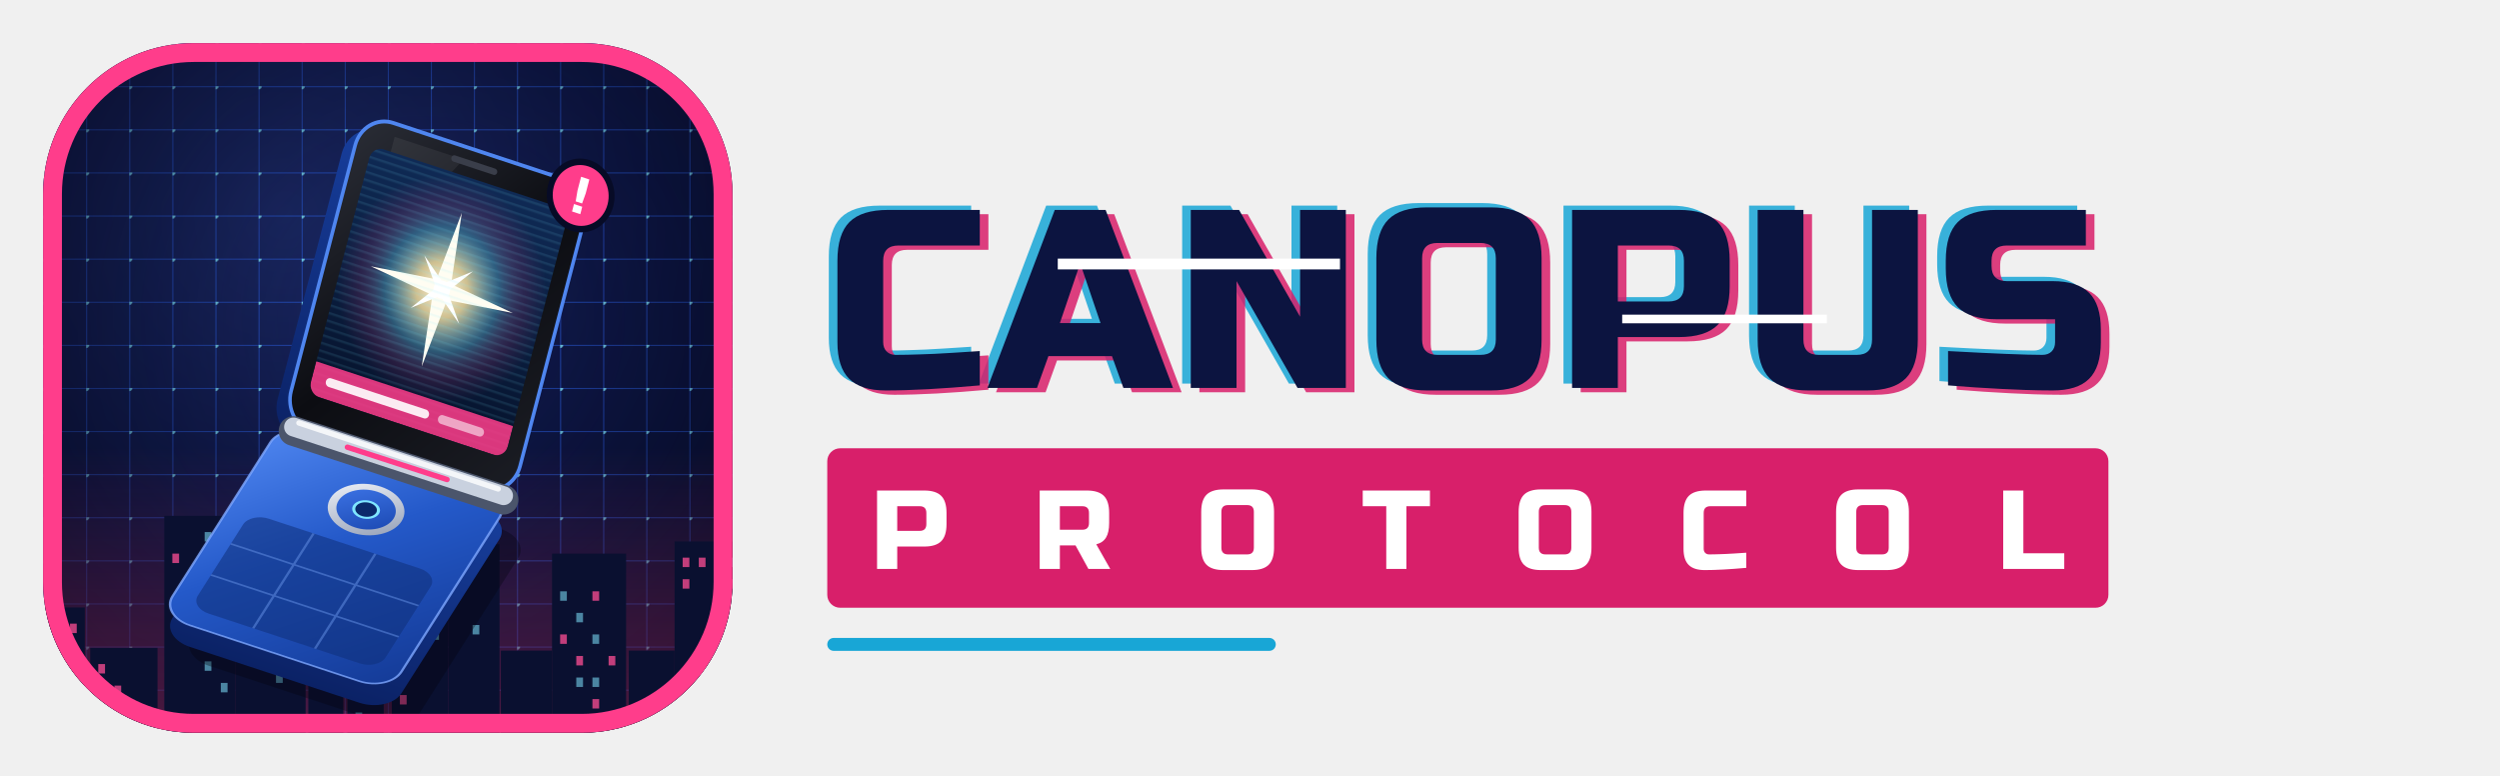
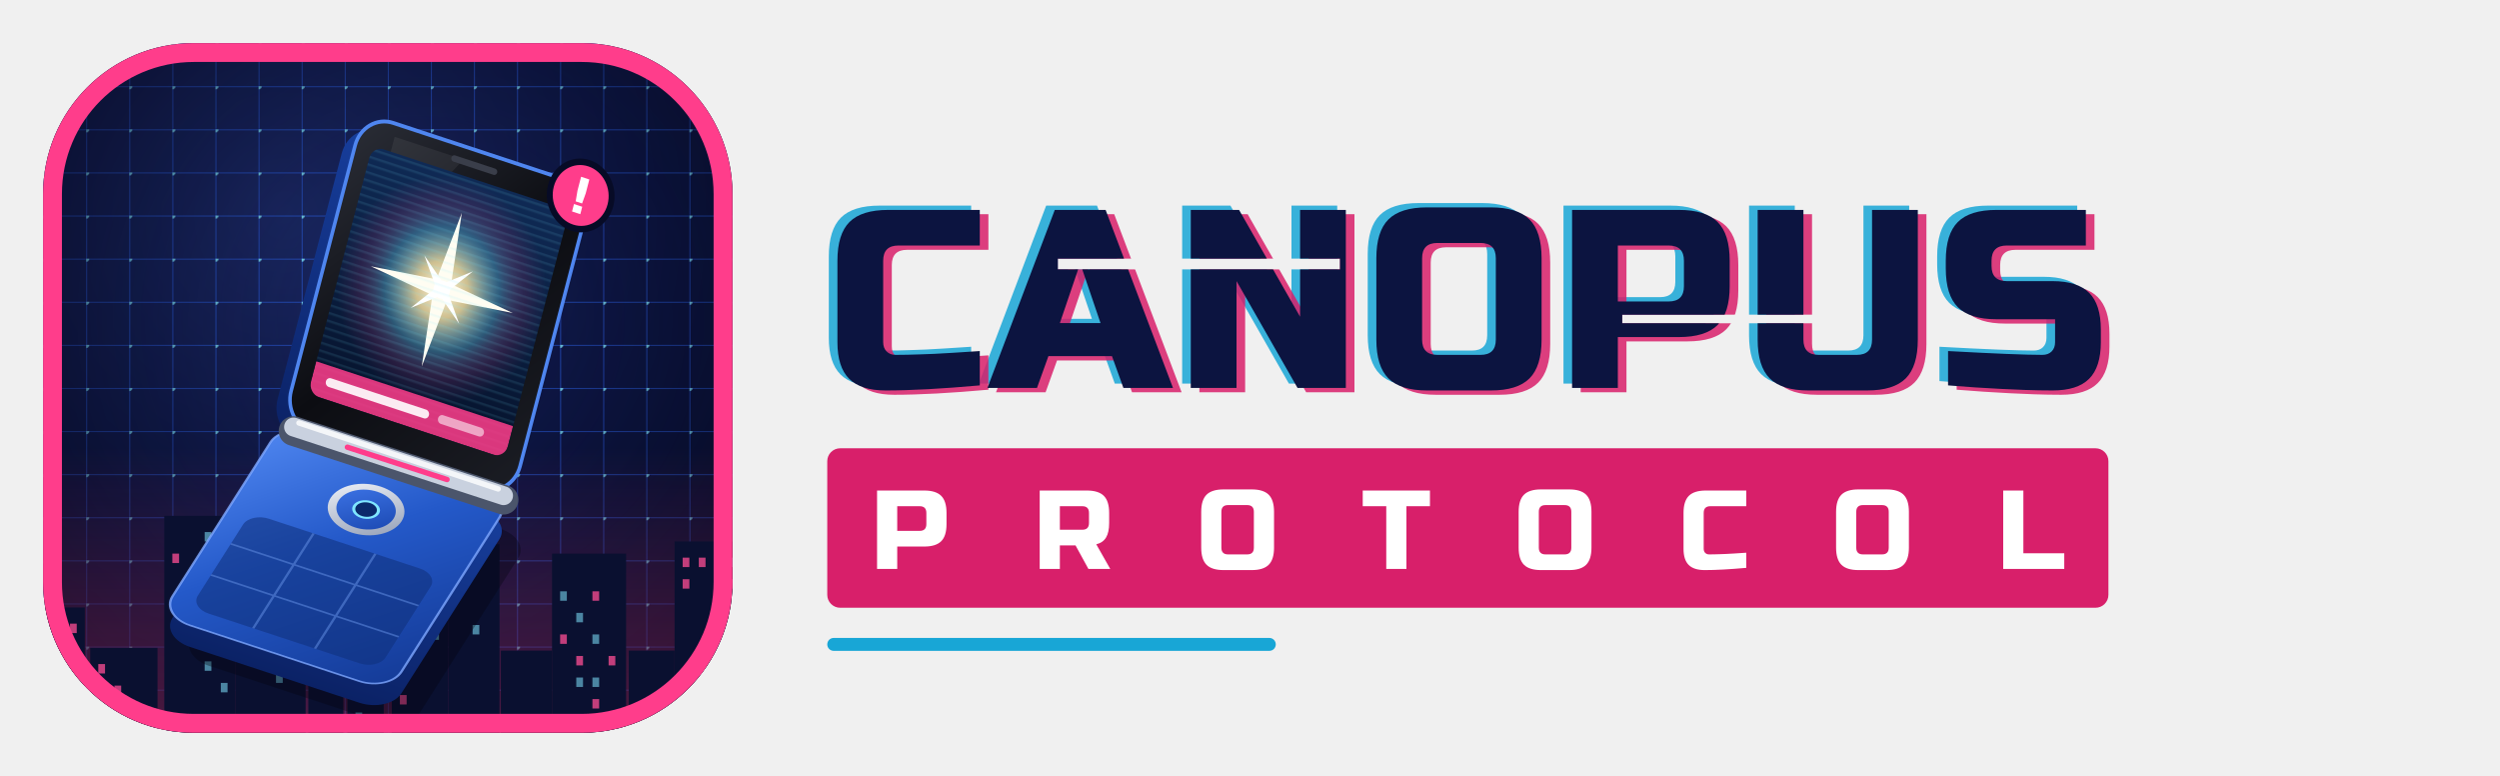
<svg xmlns="http://www.w3.org/2000/svg" viewBox="0 0 1160 360" width="1160" height="360">
  <g transform="translate(20,20) scale(0.625)">
    <defs>
      <radialGradient id="sky" cx="0.35" cy="0.25" r="0.95">
        <stop offset="0" stop-color="#1c2a66" />
        <stop offset="0.55" stop-color="#0c1440" />
        <stop offset="1" stop-color="#05081c" />
      </radialGradient>
      <linearGradient id="shell" x1="0" y1="0" x2="1" y2="1">
        <stop offset="0" stop-color="#4f86f0" />
        <stop offset=".45" stop-color="#2459c9" />
        <stop offset="1" stop-color="#143a96" />
      </linearGradient>
      <linearGradient id="shellDark" x1="0" y1="0" x2="0" y2="1">
        <stop offset="0" stop-color="#173e9c" />
        <stop offset="1" stop-color="#0b2266" />
      </linearGradient>
      <linearGradient id="bodyDeep" x1="0" y1="0" x2="1" y2="1">
        <stop offset="0" stop-color="#3d74e6" />
        <stop offset="1" stop-color="#1a47b0" />
      </linearGradient>
      <linearGradient id="face" x1="0" y1="0" x2="1" y2="1">
        <stop offset="0" stop-color="#2a2d36" />
        <stop offset=".5" stop-color="#0c0d12" />
        <stop offset="1" stop-color="#1b1d24" />
      </linearGradient>
      <linearGradient id="ring" x1="0" y1="0" x2="1" y2="1">
        <stop offset="0" stop-color="#f2f5fb" />
        <stop offset="1" stop-color="#8f9bb3" />
      </linearGradient>
      <linearGradient id="screen" x1="0" y1="0" x2="0" y2="1">
        <stop offset="0" stop-color="#0f2a55" />
        <stop offset="1" stop-color="#06122b" />
      </linearGradient>
      <radialGradient id="glow" cx="0.5" cy="0.5" r="0.5">
        <stop offset="0" stop-color="#fffbe6" stop-opacity="1" />
        <stop offset="0.25" stop-color="#ffe7a3" stop-opacity=".8" />
        <stop offset="0.55" stop-color="#7fe6ff" stop-opacity=".3" />
        <stop offset="0.8" stop-color="#ff3d8b" stop-opacity=".12" />
        <stop offset="1" stop-color="#ff3d8b" stop-opacity="0" />
      </radialGradient>
      <radialGradient id="keyRing" cx="0.4" cy="0.35" r="0.7">
        <stop offset="0" stop-color="#ffffff" />
        <stop offset="1" stop-color="#aab5c9" />
      </radialGradient>
      <linearGradient id="hinge" x1="0" y1="0" x2="0" y2="1">
        <stop offset="0" stop-color="#dfe5ef" />
        <stop offset=".5" stop-color="#8a96ad" />
        <stop offset="1" stop-color="#4b556b" />
      </linearGradient>
      <linearGradient id="haze" x1="0" y1="0" x2="0" y2="1">
        <stop offset="0" stop-color="#ff3d8b" stop-opacity="0" />
        <stop offset="1" stop-color="#ff3d8b" stop-opacity=".28" />
      </linearGradient>
      <pattern id="grid" width="32" height="32" patternUnits="userSpaceOnUse">
        <path d="M32 0 H0 V32" fill="none" stroke="#2f6bff" stroke-width="1.6" opacity=".55" />
        <circle cx="0" cy="0" r="2.4" fill="#7fe6ff" opacity=".9" />
      </pattern>
      <radialGradient id="gridFade" cx="0.55" cy="0.4" r="0.75">
        <stop offset="0" stop-color="#0c1440" stop-opacity="0" />
        <stop offset="1" stop-color="#05081c" stop-opacity=".75" />
      </radialGradient>
      <pattern id="scan" width="6" height="6" patternUnits="userSpaceOnUse">
        <rect width="6" height="2" fill="#7fe6ff" opacity=".10" />
      </pattern>
      <clipPath id="scr">
        <rect x="14" y="22" width="172" height="200" rx="10" />
      </clipPath>
      <clipPath id="tile">
        <rect width="512" height="512" rx="112" />
      </clipPath>
    </defs>
    <g clip-path="url(#tile)">
      <rect width="512" height="512" fill="url(#sky)" />
      <rect width="512" height="512" fill="url(#grid)" />
      <rect width="512" height="512" fill="url(#gridFade)" />
      <rect x="0" y="300" width="512" height="212" fill="url(#haze)" />
      <rect x="-10" y="419" width="41" height="103" fill="#0a1030" />
      <rect x="20" y="431" width="5" height="7" fill="#ff4d94" opacity=".75" />
      <rect x="-4" y="447" width="5" height="7" fill="#ff4d94" opacity=".75" />
      <rect x="-4" y="495" width="5" height="7" fill="#7fe6ff" opacity=".55" />
      <rect x="35" y="449" width="50" height="73" fill="#0a1030" />
      <rect x="41" y="461" width="5" height="7" fill="#ff4d94" opacity=".75" />
      <rect x="53" y="477" width="5" height="7" fill="#ff4d94" opacity=".75" />
      <rect x="90" y="351" width="53" height="171" fill="#0a1030" />
      <rect x="120" y="363" width="5" height="7" fill="#7fe6ff" opacity=".55" />
      <rect x="96" y="379" width="5" height="7" fill="#ff4d94" opacity=".75" />
      <rect x="120" y="427" width="5" height="7" fill="#ff4d94" opacity=".75" />
      <rect x="120" y="459" width="5" height="7" fill="#7fe6ff" opacity=".55" />
      <rect x="132" y="475" width="5" height="7" fill="#7fe6ff" opacity=".55" />
      <rect x="143" y="344" width="52" height="178" fill="#0a1030" />
      <rect x="173" y="356" width="5" height="7" fill="#7fe6ff" opacity=".55" />
      <rect x="185" y="388" width="5" height="7" fill="#ff4d94" opacity=".75" />
      <rect x="149" y="404" width="5" height="7" fill="#ff4d94" opacity=".75" />
      <rect x="161" y="404" width="5" height="7" fill="#7fe6ff" opacity=".55" />
      <rect x="185" y="436" width="5" height="7" fill="#7fe6ff" opacity=".55" />
      <rect x="173" y="468" width="5" height="7" fill="#7fe6ff" opacity=".55" />
      <rect x="197" y="346" width="26" height="176" fill="#0a1030" />
      <rect x="203" y="406" width="5" height="7" fill="#7fe6ff" opacity=".55" />
      <rect x="226" y="437" width="27" height="85" fill="#0a1030" />
      <rect x="232" y="449" width="5" height="7" fill="#ff4d94" opacity=".75" />
      <rect x="244" y="481" width="5" height="7" fill="#7fe6ff" opacity=".55" />
      <rect x="232" y="497" width="5" height="7" fill="#7fe6ff" opacity=".55" />
      <rect x="259" y="376" width="42" height="146" fill="#0a1030" />
      <rect x="265" y="388" width="5" height="7" fill="#7fe6ff" opacity=".55" />
      <rect x="277" y="404" width="5" height="7" fill="#7fe6ff" opacity=".55" />
      <rect x="289" y="436" width="5" height="7" fill="#7fe6ff" opacity=".55" />
      <rect x="265" y="484" width="5" height="7" fill="#ff4d94" opacity=".75" />
      <rect x="301" y="372" width="38" height="150" fill="#0a1030" />
      <rect x="319" y="384" width="5" height="7" fill="#7fe6ff" opacity=".55" />
      <rect x="319" y="432" width="5" height="7" fill="#7fe6ff" opacity=".55" />
      <rect x="340" y="451" width="38" height="71" fill="#0a1030" />
      <rect x="378" y="379" width="55" height="143" fill="#0a1030" />
      <rect x="384" y="407" width="5" height="7" fill="#7fe6ff" opacity=".55" />
      <rect x="408" y="407" width="5" height="7" fill="#ff4d94" opacity=".75" />
      <rect x="396" y="423" width="5" height="7" fill="#7fe6ff" opacity=".55" />
      <rect x="384" y="439" width="5" height="7" fill="#ff4d94" opacity=".75" />
      <rect x="408" y="439" width="5" height="7" fill="#7fe6ff" opacity=".55" />
      <rect x="396" y="455" width="5" height="7" fill="#ff4d94" opacity=".75" />
      <rect x="420" y="455" width="5" height="7" fill="#ff4d94" opacity=".75" />
      <rect x="396" y="471" width="5" height="7" fill="#7fe6ff" opacity=".55" />
      <rect x="408" y="471" width="5" height="7" fill="#7fe6ff" opacity=".55" />
      <rect x="408" y="487" width="5" height="7" fill="#ff4d94" opacity=".75" />
      <rect x="384" y="503" width="5" height="7" fill="#7fe6ff" opacity=".55" />
      <rect x="408" y="503" width="5" height="7" fill="#7fe6ff" opacity=".55" />
      <rect x="435" y="451" width="34" height="71" fill="#0a1030" />
      <rect x="469" y="370" width="56" height="152" fill="#0a1030" />
      <rect x="475" y="382" width="5" height="7" fill="#ff4d94" opacity=".75" />
      <rect x="487" y="382" width="5" height="7" fill="#ff4d94" opacity=".75" />
      <rect x="499" y="382" width="5" height="7" fill="#7fe6ff" opacity=".55" />
      <rect x="511" y="382" width="5" height="7" fill="#7fe6ff" opacity=".55" />
      <rect x="475" y="398" width="5" height="7" fill="#ff4d94" opacity=".75" />
      <rect x="511" y="398" width="5" height="7" fill="#ff4d94" opacity=".75" />
      <rect x="511" y="430" width="5" height="7" fill="#7fe6ff" opacity=".55" />
      <rect x="487" y="446" width="5" height="7" fill="#7fe6ff" opacity=".55" />
      <rect x="487" y="462" width="5" height="7" fill="#ff4d94" opacity=".75" />
      <rect x="499" y="462" width="5" height="7" fill="#7fe6ff" opacity=".55" />
      <g transform="translate(14,30)" opacity=".35">
        <g transform="matrix(0.85,0.28,-0.35,0.55,178,282)">
          <rect x="0" y="0" width="200" height="260" rx="26" fill="#02040f" />
        </g>
      </g>
      <g transform="translate(0,16)">
        <g transform="matrix(0.85,0.28,-0.35,0.55,178,282)">
          <rect x="0" y="0" width="200" height="260" rx="26" fill="url(#shellDark)" />
        </g>
      </g>
      <g transform="matrix(0.85,0.28,-0.35,0.55,178,282)">
        <rect x="0" y="0" width="200" height="260" rx="26" fill="url(#shell)" stroke="#7fa8ff" stroke-opacity=".8" stroke-width="2" />
        <circle cx="100" cy="66" r="31" fill="url(#ring)" />
        <circle cx="100" cy="66" r="24" fill="url(#bodyDeep)" />
        <circle cx="100" cy="66" r="10" fill="#0b2a6b" stroke="#7fe6ff" stroke-width="2.5" />
        <rect x="18" y="112" width="164" height="128" rx="16" fill="#0f2f7a" opacity=".55" />
        <path d="M18 154 H182 M18 196 H182 M73 112 V240 M127 112 V240" stroke="#5f8be0" stroke-width="2" opacity=".55" />
      </g>
      <g transform="translate(-10,6)">
        <g transform="matrix(0.85,0.28,-0.24,0.92,238,52)">
          <rect x="0" y="0" width="200" height="250" rx="26" fill="url(#shellDark)" />
        </g>
      </g>
      <g transform="matrix(0.85,0.28,-0.24,0.92,238,52)">
        <rect x="0" y="0" width="200" height="250" rx="26" fill="url(#face)" stroke="#4f86f0" stroke-width="3" />
        <path d="M30 10 L90 10 L30 120 Z" fill="#ffffff" opacity=".06" />
        <rect x="14" y="22" width="172" height="200" rx="10" fill="url(#screen)" />
        <circle cx="100" cy="112" r="88" fill="url(#glow)" clip-path="url(#scr)" />
        <polygon points="100.00,50.00 106.36,105.64 162.00,112.00 106.36,118.36 100.00,174.00 93.64,118.36 38.00,112.00 93.64,105.64" fill="#fffdf2" />
        <polygon points="100.00,82.00 103.54,108.46 130.00,112.00 103.54,115.54 100.00,142.00 96.46,115.54 70.00,112.00 96.46,108.46" fill="#ffffff" transform="rotate(45 100 112)" />
        <circle cx="100" cy="112" r="7" fill="#fff" />
        <rect x="14" y="22" width="172" height="200" fill="url(#scan)" clip-path="url(#scr)" />
        <rect x="14" y="196" width="172" height="26" fill="#ff3d8b" opacity=".85" clip-path="url(#scr)" />
        <rect x="26" y="205" width="90" height="7" rx="3.5" fill="#ffffff" opacity=".9" />
        <rect x="124" y="205" width="40" height="7" rx="3.5" fill="#ffffff" opacity=".55" />
        <rect x="80" y="9" width="40" height="5" rx="2.5" fill="#3a3e4a" />
        <circle cx="192" cy="8" r="26" fill="#ff3d8b" stroke="#070b26" stroke-width="5" />
        <path transform="translate(186.4,22)" d="M2.0 -6.0H9.2V0.0H2.0ZM2.8 -8.4 2.0 -16.8V-28.0H9.2V-16.8L8.4 -8.4Z" fill="#ffffff" />
      </g>
      <line x1="186" y1="288" x2="342" y2="339" stroke="#4b556b" stroke-width="22" stroke-linecap="round" />
      <line x1="186" y1="285" x2="342" y2="336" stroke="#c9d1df" stroke-width="14" stroke-linecap="round" />
      <line x1="190" y1="282" x2="338" y2="331" stroke="#ffffff" stroke-width="4" stroke-linecap="round" opacity=".8" />
      <line x1="226" y1="300" x2="300" y2="324" stroke="#ff3d8b" stroke-width="4" stroke-linecap="round" />
    </g>
    <rect x="7" y="7" width="498" height="498" rx="105" fill="none" stroke="#ff3d8b" stroke-width="14" />
  </g>
-   <path transform="translate(380,178)" d="M70.8 -1.18Q44.486 1.18 27.14 1.18Q15.576 1.18 10.148 -4.248Q4.72 -9.676 4.72 -21.24V-59.0Q4.72 -71.39 10.325 -76.995Q15.93 -82.6 28.32 -82.6H70.8V-66.08H33.04Q25.96 -66.08 25.96 -59.0V-21.24Q25.96 -18.526 27.553 -16.933Q29.146 -15.34 31.624 -15.34Q34.102 -15.34 37.052 -15.399Q40.002 -15.458 43.188 -15.576Q46.374 -15.694 49.619 -15.812Q52.864 -15.93 57.997 -16.284Q63.13 -16.638 70.8 -17.11ZM97.35 0.0H74.34L105.61 -82.6H129.21L160.48 0.0H137.47L132.16 -14.75H102.66ZM107.97 -30.09H126.85L117.41 -57.82ZM240.72 0.0H218.3L189.98 -49.56V0.0H168.74V-82.6H191.16L219.48 -33.04V-82.6H240.72ZM310.34 -60.18Q310.34 -67.26 303.26 -67.26H283.2Q276.12 -67.26 276.12 -60.18V-22.42Q276.12 -15.34 283.2 -15.34H303.26Q310.34 -15.34 310.34 -22.42ZM331.58 -22.42Q331.58 -10.03 325.975 -4.425Q320.37 1.18 307.98 1.18H278.48Q266.09 1.18 260.485 -4.425Q254.88 -10.03 254.88 -22.42V-60.18Q254.88 -72.57 260.485 -78.175Q266.09 -83.78 278.48 -83.78H307.98Q320.37 -83.78 325.975 -78.175Q331.58 -72.57 331.58 -60.18ZM345.74 -82.6H395.3Q407.69 -82.6 413.295 -76.995Q418.9 -71.39 418.9 -59.0V-47.2Q418.9 -34.81 413.295 -29.205Q407.69 -23.6 395.3 -23.6H366.98V0.0H345.74ZM397.66 -59.0Q397.66 -66.08 390.58 -66.08H366.98V-40.12H390.58Q397.66 -40.12 397.66 -47.2ZM484.98 -82.6H506.22V-22.42Q506.22 -10.03 500.615 -4.425Q495.01 1.18 482.62 1.18H455.48Q443.09 1.18 437.485 -4.425Q431.88 -10.03 431.88 -22.42V-82.6H453.12V-22.42Q453.12 -15.34 460.2 -15.34H477.9Q484.98 -15.34 484.98 -22.42ZM520.262 -17.11Q552.594 -15.34 564.04 -15.34Q566.754 -15.34 568.347 -16.933Q569.94 -18.526 569.94 -21.24V-31.86H542.8Q530.41 -31.86 524.805 -37.465Q519.2 -43.07 519.2 -55.46V-59.0Q519.2 -71.39 524.805 -76.995Q530.41 -82.6 542.8 -82.6H584.218V-66.08H547.52Q540.44 -66.08 540.44 -59.0V-56.64Q540.44 -49.56 547.52 -49.56H568.76Q580.324 -49.56 585.752 -44.132Q591.18 -38.704 591.18 -27.14V-21.24Q591.18 -9.676 585.752 -4.248Q580.324 1.18 568.76 1.18Q562.742 1.18 556.016 0.944L545.16 0.472Q533.124 -0.118 520.262 -1.18Z" fill="#18a6d6" opacity=".85" />
-   <path transform="translate(388,182)" d="M70.8 -1.18Q44.486 1.18 27.14 1.18Q15.576 1.18 10.148 -4.248Q4.72 -9.676 4.72 -21.24V-59.0Q4.72 -71.39 10.325 -76.995Q15.93 -82.6 28.32 -82.6H70.8V-66.08H33.04Q25.96 -66.08 25.96 -59.0V-21.24Q25.96 -18.526 27.553 -16.933Q29.146 -15.34 31.624 -15.34Q34.102 -15.34 37.052 -15.399Q40.002 -15.458 43.188 -15.576Q46.374 -15.694 49.619 -15.812Q52.864 -15.93 57.997 -16.284Q63.13 -16.638 70.8 -17.11ZM97.35 0.0H74.34L105.61 -82.6H129.21L160.48 0.0H137.47L132.16 -14.75H102.66ZM107.97 -30.09H126.85L117.41 -57.82ZM240.72 0.0H218.3L189.98 -49.56V0.0H168.74V-82.6H191.16L219.48 -33.04V-82.6H240.72ZM310.34 -60.18Q310.34 -67.26 303.26 -67.26H283.2Q276.12 -67.26 276.12 -60.18V-22.42Q276.12 -15.34 283.2 -15.34H303.26Q310.34 -15.34 310.34 -22.42ZM331.58 -22.42Q331.58 -10.03 325.975 -4.425Q320.37 1.18 307.98 1.18H278.48Q266.09 1.18 260.485 -4.425Q254.88 -10.03 254.88 -22.42V-60.18Q254.88 -72.57 260.485 -78.175Q266.09 -83.78 278.48 -83.78H307.98Q320.37 -83.78 325.975 -78.175Q331.58 -72.57 331.58 -60.18ZM345.74 -82.6H395.3Q407.69 -82.6 413.295 -76.995Q418.9 -71.39 418.9 -59.0V-47.2Q418.9 -34.81 413.295 -29.205Q407.69 -23.6 395.3 -23.6H366.98V0.0H345.74ZM397.66 -59.0Q397.66 -66.08 390.58 -66.08H366.98V-40.12H390.58Q397.66 -40.12 397.66 -47.2ZM484.98 -82.6H506.22V-22.42Q506.22 -10.03 500.615 -4.425Q495.01 1.18 482.62 1.18H455.48Q443.09 1.18 437.485 -4.425Q431.88 -10.03 431.88 -22.42V-82.6H453.12V-22.42Q453.12 -15.34 460.2 -15.34H477.9Q484.98 -15.34 484.98 -22.42ZM520.262 -17.11Q552.594 -15.34 564.04 -15.34Q566.754 -15.34 568.347 -16.933Q569.94 -18.526 569.94 -21.24V-31.86H542.8Q530.41 -31.86 524.805 -37.465Q519.2 -43.07 519.2 -55.46V-59.0Q519.2 -71.39 524.805 -76.995Q530.41 -82.6 542.8 -82.6H584.218V-66.08H547.52Q540.44 -66.08 540.44 -59.0V-56.64Q540.44 -49.56 547.52 -49.56H568.76Q580.324 -49.56 585.752 -44.132Q591.18 -38.704 591.18 -27.14V-21.24Q591.18 -9.676 585.752 -4.248Q580.324 1.18 568.76 1.18Q562.742 1.18 556.016 0.944L545.16 0.472Q533.124 -0.118 520.262 -1.18Z" fill="#d81f6a" opacity=".85" />
-   <path transform="translate(384,180)" d="M70.8 -1.18Q44.486 1.18 27.14 1.18Q15.576 1.18 10.148 -4.248Q4.72 -9.676 4.72 -21.24V-59.0Q4.72 -71.39 10.325 -76.995Q15.93 -82.6 28.32 -82.6H70.8V-66.08H33.04Q25.96 -66.08 25.96 -59.0V-21.24Q25.96 -18.526 27.553 -16.933Q29.146 -15.34 31.624 -15.34Q34.102 -15.34 37.052 -15.399Q40.002 -15.458 43.188 -15.576Q46.374 -15.694 49.619 -15.812Q52.864 -15.93 57.997 -16.284Q63.13 -16.638 70.8 -17.11ZM97.35 0.0H74.34L105.61 -82.6H129.21L160.48 0.0H137.47L132.16 -14.75H102.66ZM107.97 -30.09H126.85L117.41 -57.82ZM240.72 0.0H218.3L189.98 -49.56V0.0H168.74V-82.6H191.16L219.48 -33.04V-82.6H240.72ZM310.34 -60.18Q310.34 -67.26 303.26 -67.26H283.2Q276.12 -67.26 276.12 -60.18V-22.42Q276.12 -15.34 283.2 -15.34H303.26Q310.34 -15.34 310.34 -22.42ZM331.58 -22.42Q331.58 -10.03 325.975 -4.425Q320.37 1.18 307.98 1.18H278.48Q266.09 1.18 260.485 -4.425Q254.88 -10.03 254.88 -22.42V-60.18Q254.88 -72.57 260.485 -78.175Q266.09 -83.78 278.48 -83.78H307.98Q320.37 -83.78 325.975 -78.175Q331.58 -72.57 331.58 -60.18ZM345.74 -82.6H395.3Q407.69 -82.6 413.295 -76.995Q418.9 -71.39 418.9 -59.0V-47.2Q418.9 -34.81 413.295 -29.205Q407.69 -23.6 395.3 -23.6H366.98V0.0H345.74ZM397.66 -59.0Q397.66 -66.08 390.58 -66.08H366.98V-40.12H390.58Q397.66 -40.12 397.66 -47.2ZM484.98 -82.6H506.22V-22.42Q506.22 -10.03 500.615 -4.425Q495.01 1.18 482.62 1.18H455.48Q443.09 1.18 437.485 -4.425Q431.88 -10.03 431.88 -22.42V-82.6H453.12V-22.42Q453.12 -15.34 460.2 -15.34H477.9Q484.98 -15.34 484.98 -22.42ZM520.262 -17.11Q552.594 -15.34 564.04 -15.34Q566.754 -15.34 568.347 -16.933Q569.94 -18.526 569.94 -21.24V-31.86H542.8Q530.41 -31.86 524.805 -37.465Q519.2 -43.07 519.2 -55.46V-59.0Q519.2 -71.39 524.805 -76.995Q530.41 -82.6 542.8 -82.6H584.218V-66.08H547.52Q540.44 -66.08 540.44 -59.0V-56.64Q540.44 -49.56 547.52 -49.56H568.76Q580.324 -49.56 585.752 -44.132Q591.18 -38.704 591.18 -27.14V-21.24Q591.18 -9.676 585.752 -4.248Q580.324 1.18 568.76 1.18Q562.742 1.18 556.016 0.944L545.16 0.472Q533.124 -0.118 520.262 -1.18Z" fill="#0c1440" />
-   <rect x="491" y="120" width="131" height="5" fill="#ffffff" />
-   <rect x="753" y="146" width="95" height="4" fill="#ffffff" />
+   <defs>
+     <clipPath id="cut">
+       <path clip-rule="evenodd" d="M0 0 H1160 V360 H0 Z M491 120 h131 v5 h-131 Z M753 146 h95 v4 h-95 Z " />
+     </clipPath>
+   </defs>
+   <g clip-path="url(#cut)">
+     <path transform="translate(380,178)" d="M70.8 -1.18Q44.486 1.18 27.14 1.18Q15.576 1.18 10.148 -4.248Q4.72 -9.676 4.72 -21.24V-59.0Q4.72 -71.39 10.325 -76.995Q15.93 -82.6 28.32 -82.6H70.8V-66.08H33.04Q25.96 -66.08 25.96 -59.0V-21.24Q25.96 -18.526 27.553 -16.933Q29.146 -15.34 31.624 -15.34Q34.102 -15.34 37.052 -15.399Q40.002 -15.458 43.188 -15.576Q46.374 -15.694 49.619 -15.812Q52.864 -15.93 57.997 -16.284Q63.13 -16.638 70.8 -17.11ZM97.35 0.0H74.34L105.61 -82.6H129.21L160.48 0.0H137.47L132.16 -14.75H102.66ZM107.97 -30.09H126.85L117.41 -57.82ZM240.72 0.0H218.3L189.98 -49.56V0.0H168.74V-82.6H191.16L219.48 -33.04V-82.6H240.72ZM310.34 -60.18Q310.34 -67.26 303.26 -67.26H283.2Q276.12 -67.26 276.12 -60.18V-22.42Q276.12 -15.34 283.2 -15.34H303.26Q310.34 -15.34 310.34 -22.42ZM331.58 -22.42Q331.58 -10.03 325.975 -4.425Q320.37 1.18 307.98 1.18H278.48Q266.09 1.18 260.485 -4.425Q254.88 -10.03 254.88 -22.42V-60.18Q254.88 -72.57 260.485 -78.175Q266.09 -83.78 278.48 -83.78H307.98Q320.37 -83.78 325.975 -78.175Q331.58 -72.57 331.58 -60.18ZM345.74 -82.6H395.3Q407.69 -82.6 413.295 -76.995Q418.9 -71.39 418.9 -59.0V-47.2Q418.9 -34.81 413.295 -29.205Q407.69 -23.6 395.3 -23.6H366.98V0.0H345.74ZM397.66 -59.0Q397.66 -66.08 390.58 -66.08H366.98V-40.12H390.58Q397.66 -40.12 397.66 -47.2ZM484.98 -82.6H506.22V-22.42Q506.22 -10.03 500.615 -4.425Q495.01 1.18 482.62 1.18H455.48Q443.09 1.18 437.485 -4.425Q431.88 -10.03 431.88 -22.42V-82.6H453.12V-22.42Q453.12 -15.34 460.2 -15.34H477.9Q484.98 -15.34 484.98 -22.42ZM520.262 -17.11Q552.594 -15.34 564.04 -15.34Q566.754 -15.34 568.347 -16.933Q569.94 -18.526 569.94 -21.24V-31.86H542.8Q530.41 -31.86 524.805 -37.465Q519.2 -43.07 519.2 -55.46V-59.0Q519.2 -71.39 524.805 -76.995Q530.41 -82.6 542.8 -82.6H584.218V-66.08H547.52Q540.44 -66.08 540.44 -59.0V-56.64Q540.44 -49.56 547.52 -49.56H568.76Q580.324 -49.56 585.752 -44.132Q591.18 -38.704 591.18 -27.14V-21.24Q591.18 -9.676 585.752 -4.248Q580.324 1.18 568.76 1.18Q562.742 1.18 556.016 0.944L545.16 0.472Q533.124 -0.118 520.262 -1.18Z" fill="#18a6d6" opacity=".85" />
+     <path transform="translate(388,182)" d="M70.8 -1.18Q44.486 1.18 27.14 1.18Q15.576 1.18 10.148 -4.248Q4.72 -9.676 4.72 -21.24V-59.0Q4.72 -71.39 10.325 -76.995Q15.93 -82.6 28.32 -82.6H70.8V-66.08H33.04Q25.96 -66.08 25.96 -59.0V-21.24Q25.96 -18.526 27.553 -16.933Q29.146 -15.34 31.624 -15.34Q34.102 -15.34 37.052 -15.399Q40.002 -15.458 43.188 -15.576Q46.374 -15.694 49.619 -15.812Q52.864 -15.93 57.997 -16.284Q63.13 -16.638 70.8 -17.11ZM97.35 0.0H74.34L105.61 -82.6H129.21L160.48 0.0H137.47L132.16 -14.75H102.66ZM107.97 -30.09H126.85L117.41 -57.82ZM240.72 0.0H218.3L189.98 -49.56V0.0H168.74V-82.6H191.16L219.48 -33.04V-82.6H240.72ZM310.34 -60.18Q310.34 -67.26 303.26 -67.26H283.2Q276.12 -67.26 276.12 -60.18V-22.42Q276.12 -15.34 283.2 -15.34H303.26Q310.34 -15.34 310.34 -22.42ZM331.58 -22.42Q331.58 -10.03 325.975 -4.425Q320.37 1.18 307.98 1.18H278.48Q266.09 1.18 260.485 -4.425Q254.88 -10.03 254.88 -22.42V-60.18Q254.88 -72.57 260.485 -78.175Q266.09 -83.78 278.48 -83.78H307.98Q320.37 -83.78 325.975 -78.175Q331.58 -72.57 331.58 -60.18ZM345.74 -82.6H395.3Q407.69 -82.6 413.295 -76.995Q418.9 -71.39 418.9 -59.0V-47.2Q418.9 -34.81 413.295 -29.205Q407.69 -23.6 395.3 -23.6H366.98V0.0H345.74ZM397.66 -59.0Q397.66 -66.08 390.58 -66.08H366.98V-40.12H390.58Q397.66 -40.12 397.66 -47.2ZM484.98 -82.6H506.22V-22.42Q506.22 -10.03 500.615 -4.425Q495.01 1.18 482.62 1.18H455.48Q443.09 1.18 437.485 -4.425Q431.88 -10.03 431.88 -22.42V-82.6H453.12V-22.42Q453.12 -15.34 460.2 -15.34H477.9Q484.98 -15.34 484.98 -22.42ZM520.262 -17.11Q552.594 -15.34 564.04 -15.34Q566.754 -15.34 568.347 -16.933Q569.94 -18.526 569.94 -21.24V-31.86H542.8Q530.41 -31.86 524.805 -37.465Q519.2 -43.07 519.2 -55.46V-59.0Q519.2 -71.39 524.805 -76.995Q530.41 -82.6 542.8 -82.6H584.218V-66.08H547.52Q540.44 -66.08 540.44 -59.0V-56.64Q540.44 -49.56 547.52 -49.56H568.76Q580.324 -49.56 585.752 -44.132Q591.18 -38.704 591.18 -27.14V-21.24Q591.18 -9.676 585.752 -4.248Q580.324 1.18 568.76 1.18Q562.742 1.18 556.016 0.944L545.16 0.472Q533.124 -0.118 520.262 -1.18Z" fill="#d81f6a" opacity=".85" />
+     <path transform="translate(384,180)" d="M70.8 -1.18Q44.486 1.18 27.14 1.18Q15.576 1.18 10.148 -4.248Q4.72 -9.676 4.72 -21.24V-59.0Q4.72 -71.39 10.325 -76.995Q15.93 -82.6 28.32 -82.6H70.8V-66.08H33.04Q25.96 -66.08 25.96 -59.0V-21.24Q25.96 -18.526 27.553 -16.933Q29.146 -15.34 31.624 -15.34Q34.102 -15.34 37.052 -15.399Q40.002 -15.458 43.188 -15.576Q46.374 -15.694 49.619 -15.812Q52.864 -15.93 57.997 -16.284Q63.13 -16.638 70.8 -17.11ZM97.35 0.0H74.34L105.61 -82.6H129.21L160.48 0.0H137.47L132.16 -14.75H102.66ZM107.97 -30.09H126.85L117.41 -57.82ZM240.72 0.0H218.3L189.98 -49.56V0.0H168.74V-82.6H191.16L219.48 -33.04V-82.6H240.72ZM310.34 -60.18Q310.34 -67.26 303.26 -67.26H283.2Q276.12 -67.26 276.12 -60.18V-22.42Q276.12 -15.34 283.2 -15.34H303.26Q310.34 -15.34 310.34 -22.42ZM331.58 -22.42Q331.58 -10.03 325.975 -4.425Q320.37 1.18 307.98 1.18H278.48Q266.09 1.18 260.485 -4.425Q254.88 -10.03 254.88 -22.42V-60.18Q254.88 -72.57 260.485 -78.175Q266.09 -83.78 278.48 -83.78H307.98Q320.37 -83.78 325.975 -78.175Q331.58 -72.57 331.58 -60.18ZM345.74 -82.6H395.3Q407.69 -82.6 413.295 -76.995Q418.9 -71.39 418.9 -59.0V-47.2Q418.9 -34.81 413.295 -29.205Q407.69 -23.6 395.3 -23.6H366.98V0.0H345.74ZM397.66 -59.0Q397.66 -66.08 390.58 -66.08H366.98V-40.12H390.58Q397.66 -40.12 397.66 -47.2ZM484.98 -82.6H506.22V-22.42Q506.22 -10.03 500.615 -4.425Q495.01 1.18 482.62 1.18H455.48Q443.09 1.18 437.485 -4.425Q431.88 -10.03 431.88 -22.42V-82.6H453.12V-22.42Q453.12 -15.34 460.2 -15.34H477.9Q484.98 -15.34 484.98 -22.42ZM520.262 -17.11Q552.594 -15.34 564.04 -15.34Q566.754 -15.34 568.347 -16.933Q569.94 -18.526 569.94 -21.24V-31.86H542.8Q530.41 -31.86 524.805 -37.465Q519.2 -43.07 519.2 -55.46V-59.0Q519.2 -71.39 524.805 -76.995Q530.41 -82.6 542.8 -82.6H584.218V-66.08H547.52Q540.44 -66.08 540.44 -59.0V-56.64Q540.44 -49.56 547.52 -49.56H568.76Q580.324 -49.56 585.752 -44.132Q591.18 -38.704 591.18 -27.14V-21.24Q591.18 -9.676 585.752 -4.248Q580.324 1.18 568.76 1.18Q562.742 1.18 556.016 0.944L545.16 0.472Q533.124 -0.118 520.262 -1.18Z" fill="#0c1440" />
+   </g>
  <rect x="384" y="208" width="594.7" height="74" rx="6" fill="#d81f6a" />
  <path transform="translate(404,264)" d="M3.12 -36.4H24.96Q30.42 -36.4 32.89 -33.93Q35.36 -31.46 35.36 -26.0V-20.8Q35.36 -15.34 32.89 -12.87Q30.42 -10.4 24.96 -10.4H12.48V0.0H3.12ZM26.0 -26.0Q26.0 -29.12 22.88 -29.12H12.48V-17.68H22.88Q26.0 -17.68 26.0 -20.8ZM78.614 -36.4H100.454Q105.914 -36.4 108.384 -33.93Q110.854 -31.46 110.854 -26.0V-21.32Q110.854 -17.004 109.424 -14.612Q107.994 -12.22 104.874 -11.44L111.374 0.0H101.234L95.254 -10.92H87.974V0.0H78.614ZM101.494 -26.0Q101.494 -29.12 98.374 -29.12H87.974V-18.2H98.374Q101.494 -18.2 101.494 -21.32ZM178.029 -26.52Q178.029 -29.64 174.909 -29.64H166.069Q162.949 -29.64 162.949 -26.52V-9.88Q162.949 -6.76 166.069 -6.76H174.909Q178.029 -6.76 178.029 -9.88ZM187.389 -9.88Q187.389 -4.42 184.919 -1.95Q182.449 0.52 176.989 0.52H163.989Q158.529 0.52 156.059 -1.95Q153.589 -4.42 153.589 -9.88V-26.52Q153.589 -31.98 156.059 -34.45Q158.529 -36.92 163.989 -36.92H176.989Q182.449 -36.92 184.919 -34.45Q187.389 -31.98 187.389 -26.52ZM248.843 0.0H239.483V-29.12H228.563V-36.4H259.763V-29.12H248.843ZM325.377 -26.52Q325.377 -29.64 322.257 -29.64H313.417Q310.297 -29.64 310.297 -26.52V-9.88Q310.297 -6.76 313.417 -6.76H322.257Q325.377 -6.76 325.377 -9.88ZM334.737 -9.88Q334.737 -4.42 332.267 -1.95Q329.797 0.52 324.337 0.52H311.337Q305.877 0.52 303.407 -1.95Q300.937 -4.42 300.937 -9.88V-26.52Q300.937 -31.98 303.407 -34.45Q305.877 -36.92 311.337 -36.92H324.337Q329.797 -36.92 332.267 -34.45Q334.737 -31.98 334.737 -26.52ZM406.591 -0.52Q394.995 0.52 387.351 0.52Q382.255 0.52 379.863 -1.872Q377.471 -4.264 377.471 -9.36V-26.0Q377.471 -31.46 379.941 -33.93Q382.411 -36.4 387.871 -36.4H406.591V-29.12H389.951Q386.831 -29.12 386.831 -26.0V-9.36Q386.831 -8.164 387.533 -7.462Q388.235 -6.76 389.327 -6.76Q390.419 -6.76 391.719 -6.786Q393.019 -6.812 394.423 -6.864Q395.827 -6.916 397.257 -6.968Q398.687 -7.02 400.949 -7.176Q403.211 -7.332 406.591 -7.54ZM472.726 -26.52Q472.726 -29.64 469.606 -29.64H460.766Q457.646 -29.64 457.646 -26.52V-9.88Q457.646 -6.76 460.766 -6.76H469.606Q472.726 -6.76 472.726 -9.88ZM482.086 -9.88Q482.086 -4.42 479.616 -1.95Q477.146 0.52 471.686 0.52H458.686Q453.226 0.52 450.756 -1.95Q448.286 -4.42 448.286 -9.88V-26.52Q448.286 -31.98 450.756 -34.45Q453.226 -36.92 458.686 -36.92H471.686Q477.146 -36.92 479.616 -34.45Q482.086 -31.98 482.086 -26.52ZM535.22 -7.28H554.2V0.0H525.86V-36.4H535.22Z" fill="#ffffff" />
  <rect x="384" y="296" width="208.2" height="6" rx="3" fill="#18a6d6" />
</svg>
